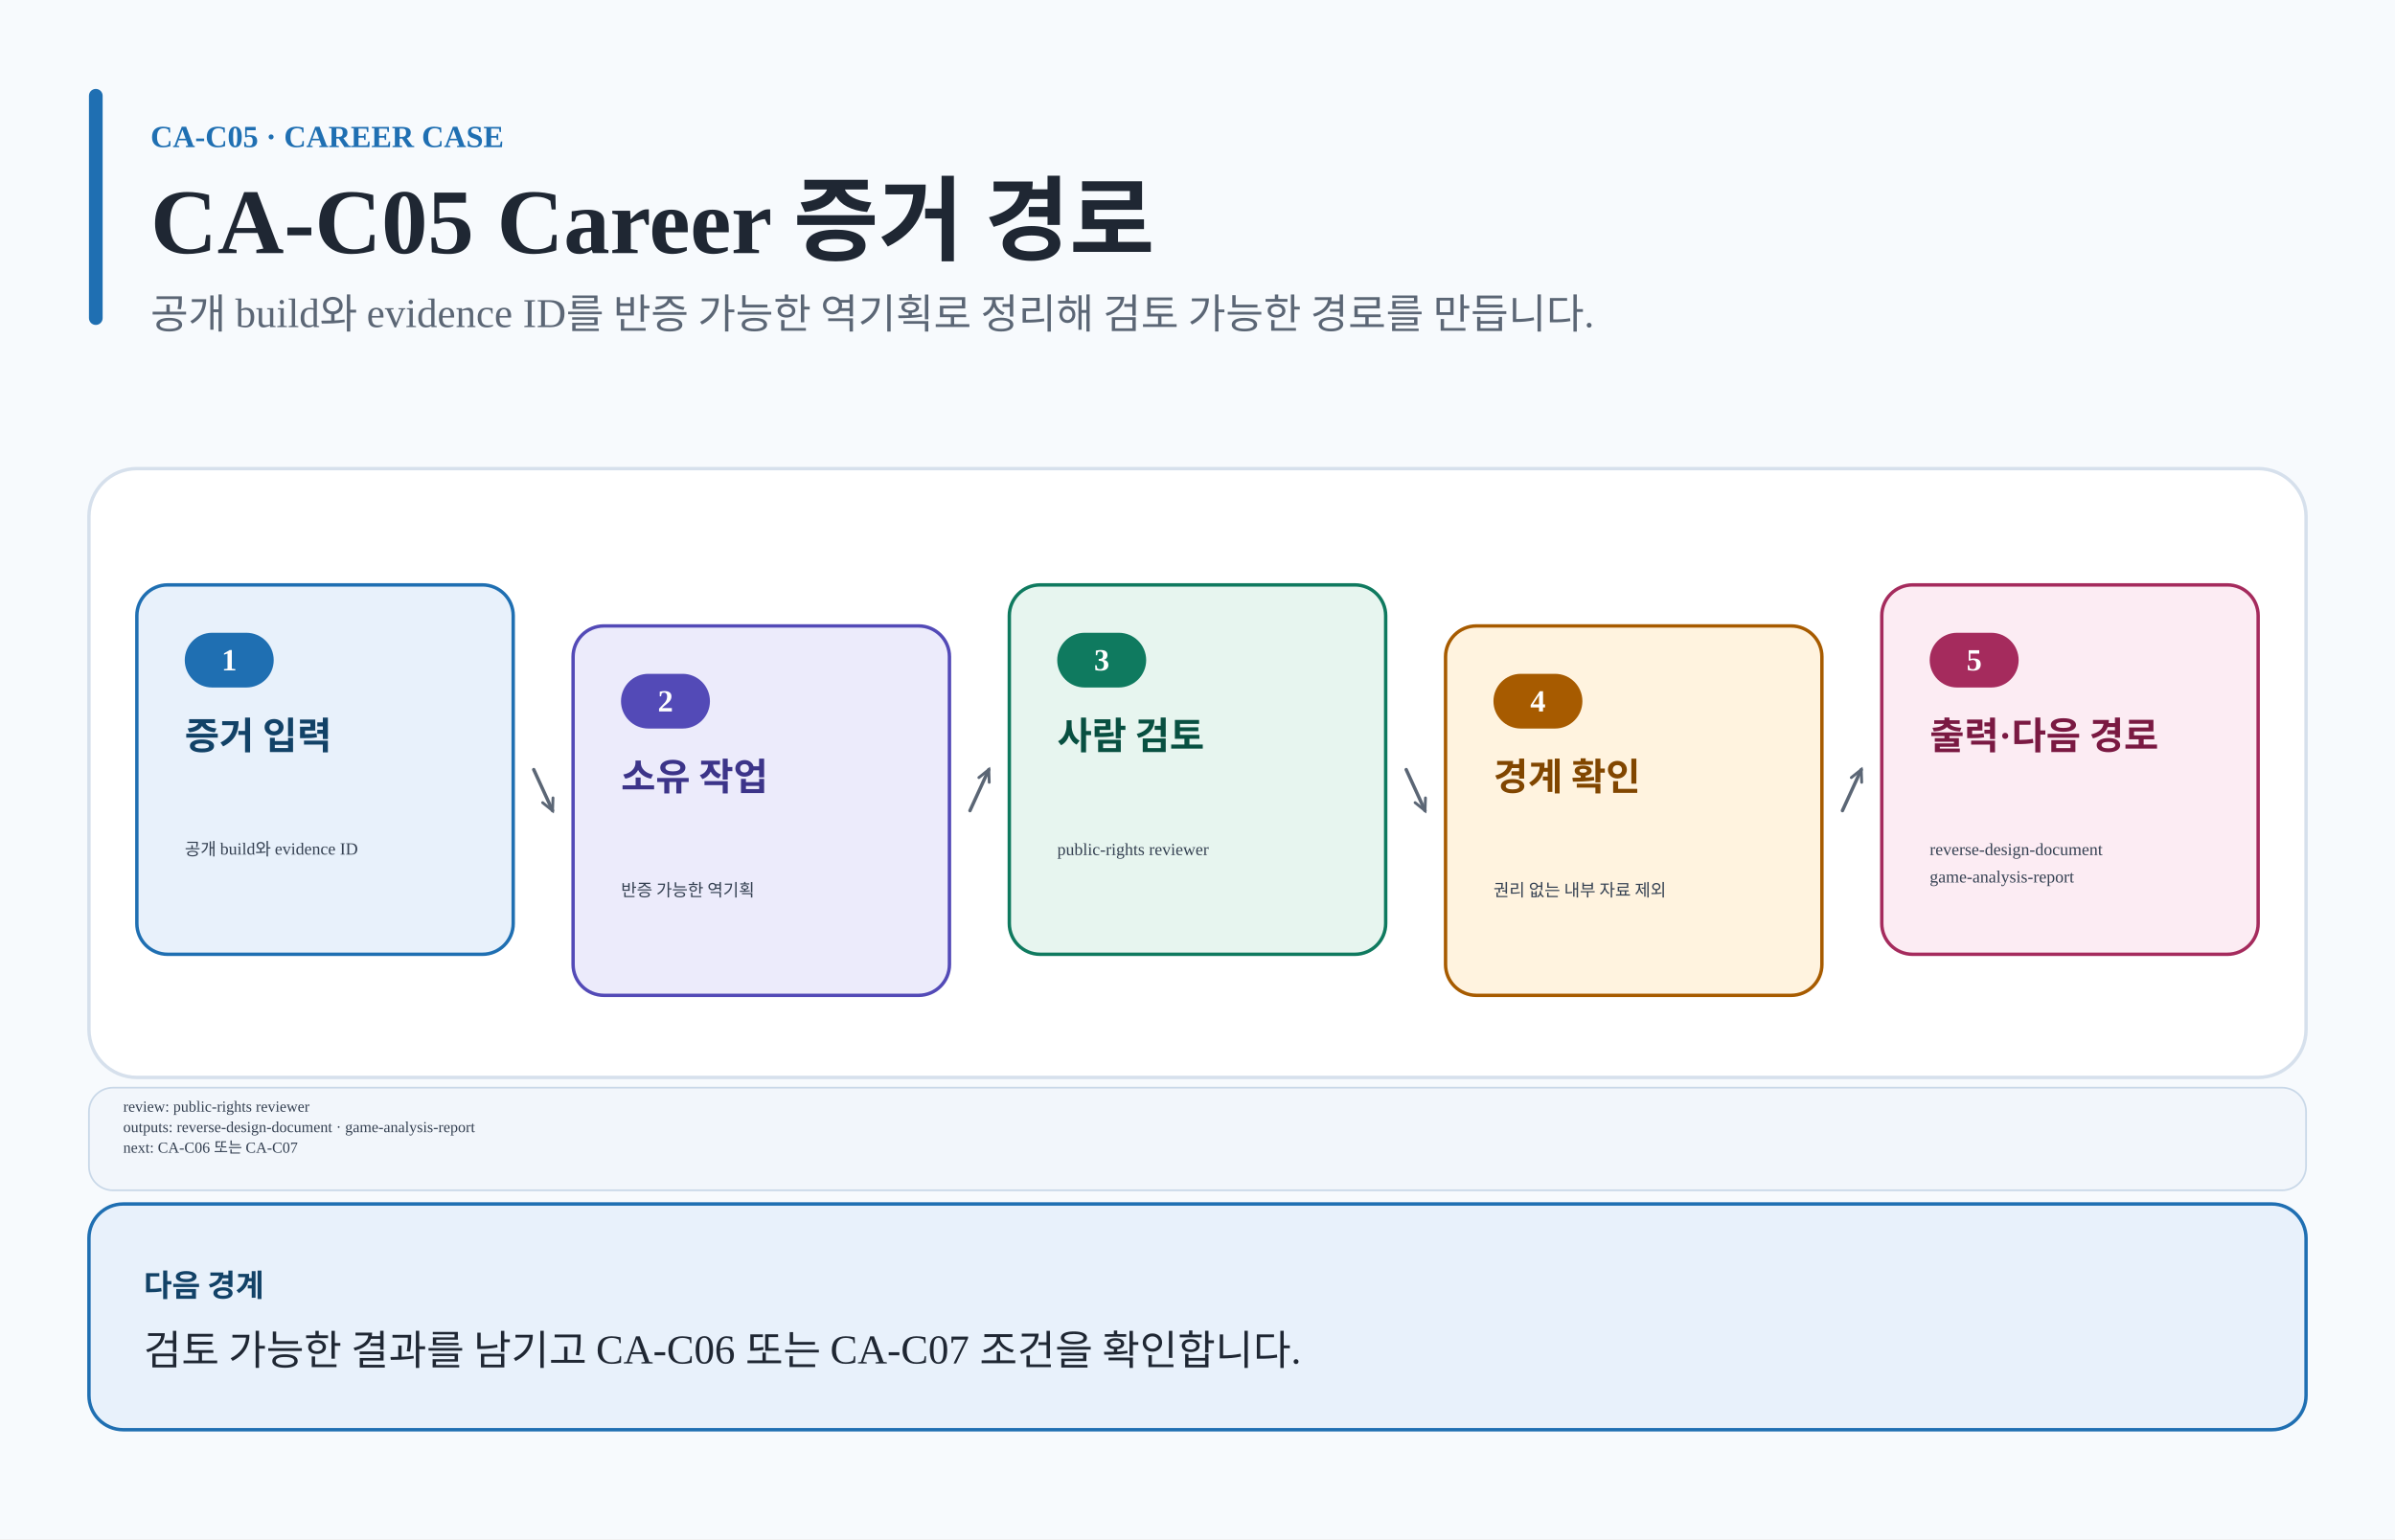
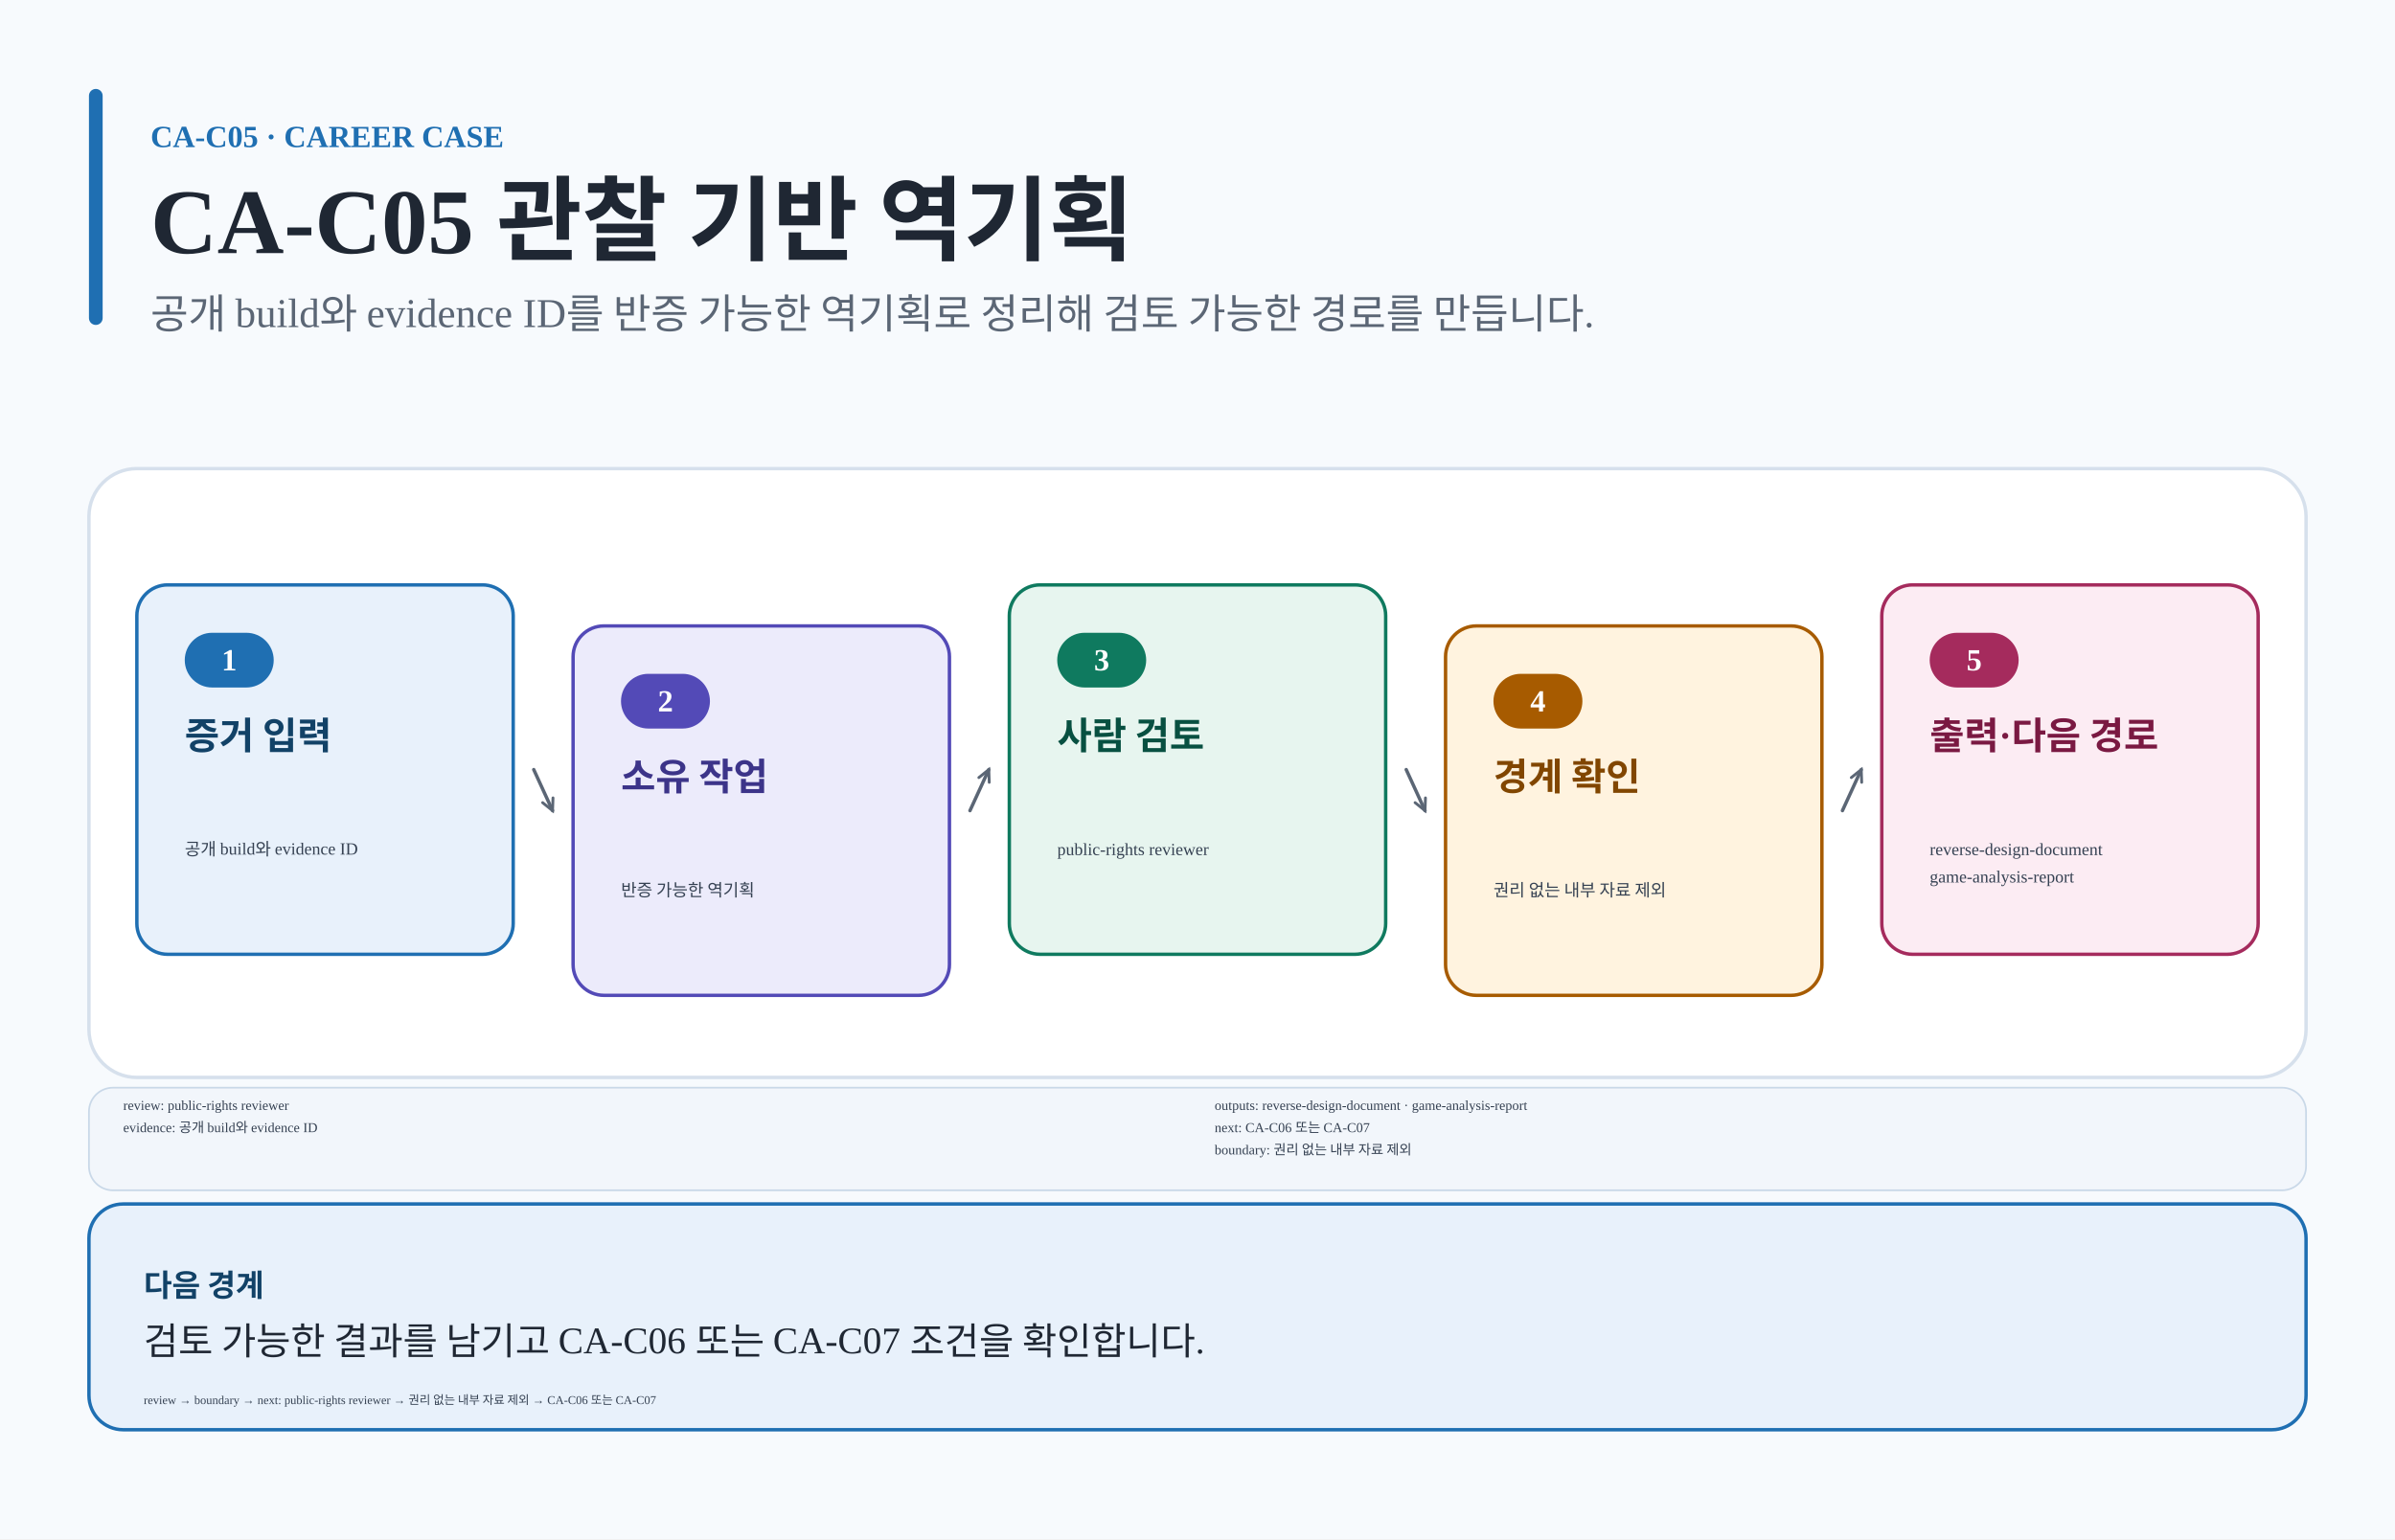
<svg xmlns="http://www.w3.org/2000/svg" viewBox="0 0 1400 900" width="1400" height="900" role="img" aria-label="관찰과 추론 및 반례를 기록하는 역기획 흐름">
  <defs>
    <marker id="open-arrow" viewBox="0 0 12 12" refX="10" refY="6" markerWidth="10" markerHeight="10" markerUnits="userSpaceOnUse" orient="auto">
      <path d="M 2 2 L 10 6 L 2 10" fill="none" stroke="#5B6675" stroke-width="2" stroke-linecap="round" />
    </marker>
  </defs>
  <rect width="1400" height="900" fill="#F7FAFD" />
  <rect x="52" y="52" width="8" height="138" rx="4" fill="#1F6FB2" />
  <text x="88" y="86" fill="#1F6FB2" font-size="18" font-weight="700">CA-C05 · CAREER CASE</text>
-   <text x="88" y="148" fill="#1F2733" font-size="54" font-weight="700">CA-C05 Career 증거 경로</text>
-   <text x="88" y="192" fill="#5B6675" font-size="24">공개 build와 evidence ID를 반증 가능한 역기획로 정리해 검토 가능한 경로를 만듭니다.</text>
+   <text x="88" y="148" fill="#1F2733" font-size="54" font-weight="700">CA-C05 관찰 기반 역기획</text>
+   <text x="88" y="192" fill="#5B6675" font-size="24" textLength="1220" lengthAdjust="spacingAndGlyphs">공개 build와 evidence ID를 반증 가능한 역기획로 정리해 검토 가능한 경로를 만듭니다.</text>
  <rect x="52" y="274" width="1296" height="356" rx="28" fill="#FFFFFF" stroke="#D6E0EC" stroke-width="2" />
  <path d="M 312 450 L 323 474" fill="none" stroke="#5B6675" stroke-width="2" stroke-linecap="round" marker-end="url(#open-arrow)" />
  <path d="M 567 474 L 578 450" fill="none" stroke="#5B6675" stroke-width="2" stroke-linecap="round" marker-end="url(#open-arrow)" />
  <path d="M 822 450 L 833 474" fill="none" stroke="#5B6675" stroke-width="2" stroke-linecap="round" marker-end="url(#open-arrow)" />
  <path d="M 1077 474 L 1088 450" fill="none" stroke="#5B6675" stroke-width="2" stroke-linecap="round" marker-end="url(#open-arrow)" />
  <g aria-label="읽기 순서 1: 증거 입력">
    <rect x="80" y="342" width="220" height="216" rx="18" fill="#E8F1FB" stroke="#1F6FB2" stroke-width="2" />
    <rect x="108" y="370" width="52" height="32" rx="16" fill="#1F6FB2" />
    <text x="134" y="392" text-anchor="middle" fill="#FFFFFF" font-size="18" font-weight="700">1</text>
    <text x="108" y="438" fill="#124267" font-size="22" font-weight="700">증거 입력</text>
    <text x="108" y="500" fill="#354152" font-size="10" textLength="164" lengthAdjust="spacingAndGlyphs">공개 build와 evidence ID</text>
  </g>
  <g aria-label="읽기 순서 2: 소유 작업">
    <rect x="335" y="366" width="220" height="216" rx="18" fill="#ECEBFB" stroke="#534AB7" stroke-width="2" />
    <rect x="363" y="394" width="52" height="32" rx="16" fill="#534AB7" />
    <text x="389" y="416" text-anchor="middle" fill="#FFFFFF" font-size="18" font-weight="700">2</text>
    <text x="363" y="462" fill="#3C3489" font-size="22" font-weight="700">소유 작업</text>
    <text x="363" y="524" fill="#354152" font-size="10" textLength="164" lengthAdjust="spacingAndGlyphs">반증 가능한 역기획</text>
  </g>
  <g aria-label="읽기 순서 3: 사람 검토">
    <rect x="590" y="342" width="220" height="216" rx="18" fill="#E7F5EF" stroke="#0F7A5F" stroke-width="2" />
    <rect x="618" y="370" width="52" height="32" rx="16" fill="#0F7A5F" />
    <text x="644" y="392" text-anchor="middle" fill="#FFFFFF" font-size="18" font-weight="700">3</text>
    <text x="618" y="438" fill="#085041" font-size="22" font-weight="700">사람 검토</text>
    <text x="618" y="500" fill="#354152" font-size="10" textLength="164" lengthAdjust="spacingAndGlyphs">public-rights reviewer</text>
  </g>
  <g aria-label="읽기 순서 4: 경계 확인">
    <rect x="845" y="366" width="220" height="216" rx="18" fill="#FFF3DF" stroke="#A75B00" stroke-width="2" />
    <rect x="873" y="394" width="52" height="32" rx="16" fill="#A75B00" />
    <text x="899" y="416" text-anchor="middle" fill="#FFFFFF" font-size="18" font-weight="700">4</text>
    <text x="873" y="462" fill="#814600" font-size="22" font-weight="700">경계 확인</text>
    <text x="873" y="524" fill="#354152" font-size="10" textLength="164" lengthAdjust="spacingAndGlyphs">권리 없는 내부 자료 제외</text>
  </g>
  <g aria-label="읽기 순서 5: 출력·다음 경로">
    <rect x="1100" y="342" width="220" height="216" rx="18" fill="#FCECF3" stroke="#A52B5D" stroke-width="2" />
    <rect x="1128" y="370" width="52" height="32" rx="16" fill="#A52B5D" />
    <text x="1154" y="392" text-anchor="middle" fill="#FFFFFF" font-size="18" font-weight="700">5</text>
    <text x="1128" y="438" fill="#7A1942" font-size="22" font-weight="700">출력·다음 경로</text>
    <text x="1128" y="500" fill="#354152" font-size="10" textLength="164" lengthAdjust="spacingAndGlyphs">reverse-design-document</text>
    <text x="1128" y="516" fill="#354152" font-size="10" textLength="164" lengthAdjust="spacingAndGlyphs">game-analysis-report</text>
  </g>
  <rect x="52" y="636" width="1296" height="60" rx="14" fill="#F2F6FB" stroke="#C9D8E8" stroke-width="1" />
-   <text x="72" y="650" fill="#354152" font-size="9">review: public-rights reviewer</text>
-   <text x="72" y="662" fill="#354152" font-size="9">outputs: reverse-design-document · game-analysis-report</text>
-   <text x="72" y="674" fill="#354152" font-size="9">next: CA-C06 또는 CA-C07</text>
+   <text x="72" y="649" fill="#354152" font-size="8">review: public-rights reviewer</text>
+   <text x="72" y="662" fill="#354152" font-size="8">evidence: 공개 build와 evidence ID</text>
+   <text x="710" y="649" fill="#354152" font-size="8" textLength="618" lengthAdjust="spacingAndGlyphs">outputs: reverse-design-document · game-analysis-report</text>
+   <text x="710" y="662" fill="#354152" font-size="8">next: CA-C06 또는 CA-C07</text>
+   <text x="710" y="675" fill="#354152" font-size="8">boundary: 권리 없는 내부 자료 제외</text>
  <rect x="52" y="704" width="1296" height="132" rx="20" fill="#E8F1FB" stroke="#1F6FB2" stroke-width="2" />
  <text x="84" y="758" fill="#124267" font-size="18" font-weight="700">다음 경계</text>
-   <text x="84" y="798" fill="#1F2733" font-size="24">검토 가능한 결과를 남기고 CA-C06 또는 CA-C07 조건을 확인합니다.</text>
+   <text x="84" y="792" fill="#1F2733" font-size="22">검토 가능한 결과를 남기고 CA-C06 또는 CA-C07 조건을 확인합니다.</text>
+   <text x="84" y="821" fill="#354152" font-weight="500" font-size="7" textLength="1232" lengthAdjust="spacingAndGlyphs">review → boundary → next: public-rights reviewer → 권리 없는 내부 자료 제외 → CA-C06 또는 CA-C07</text>
</svg>
